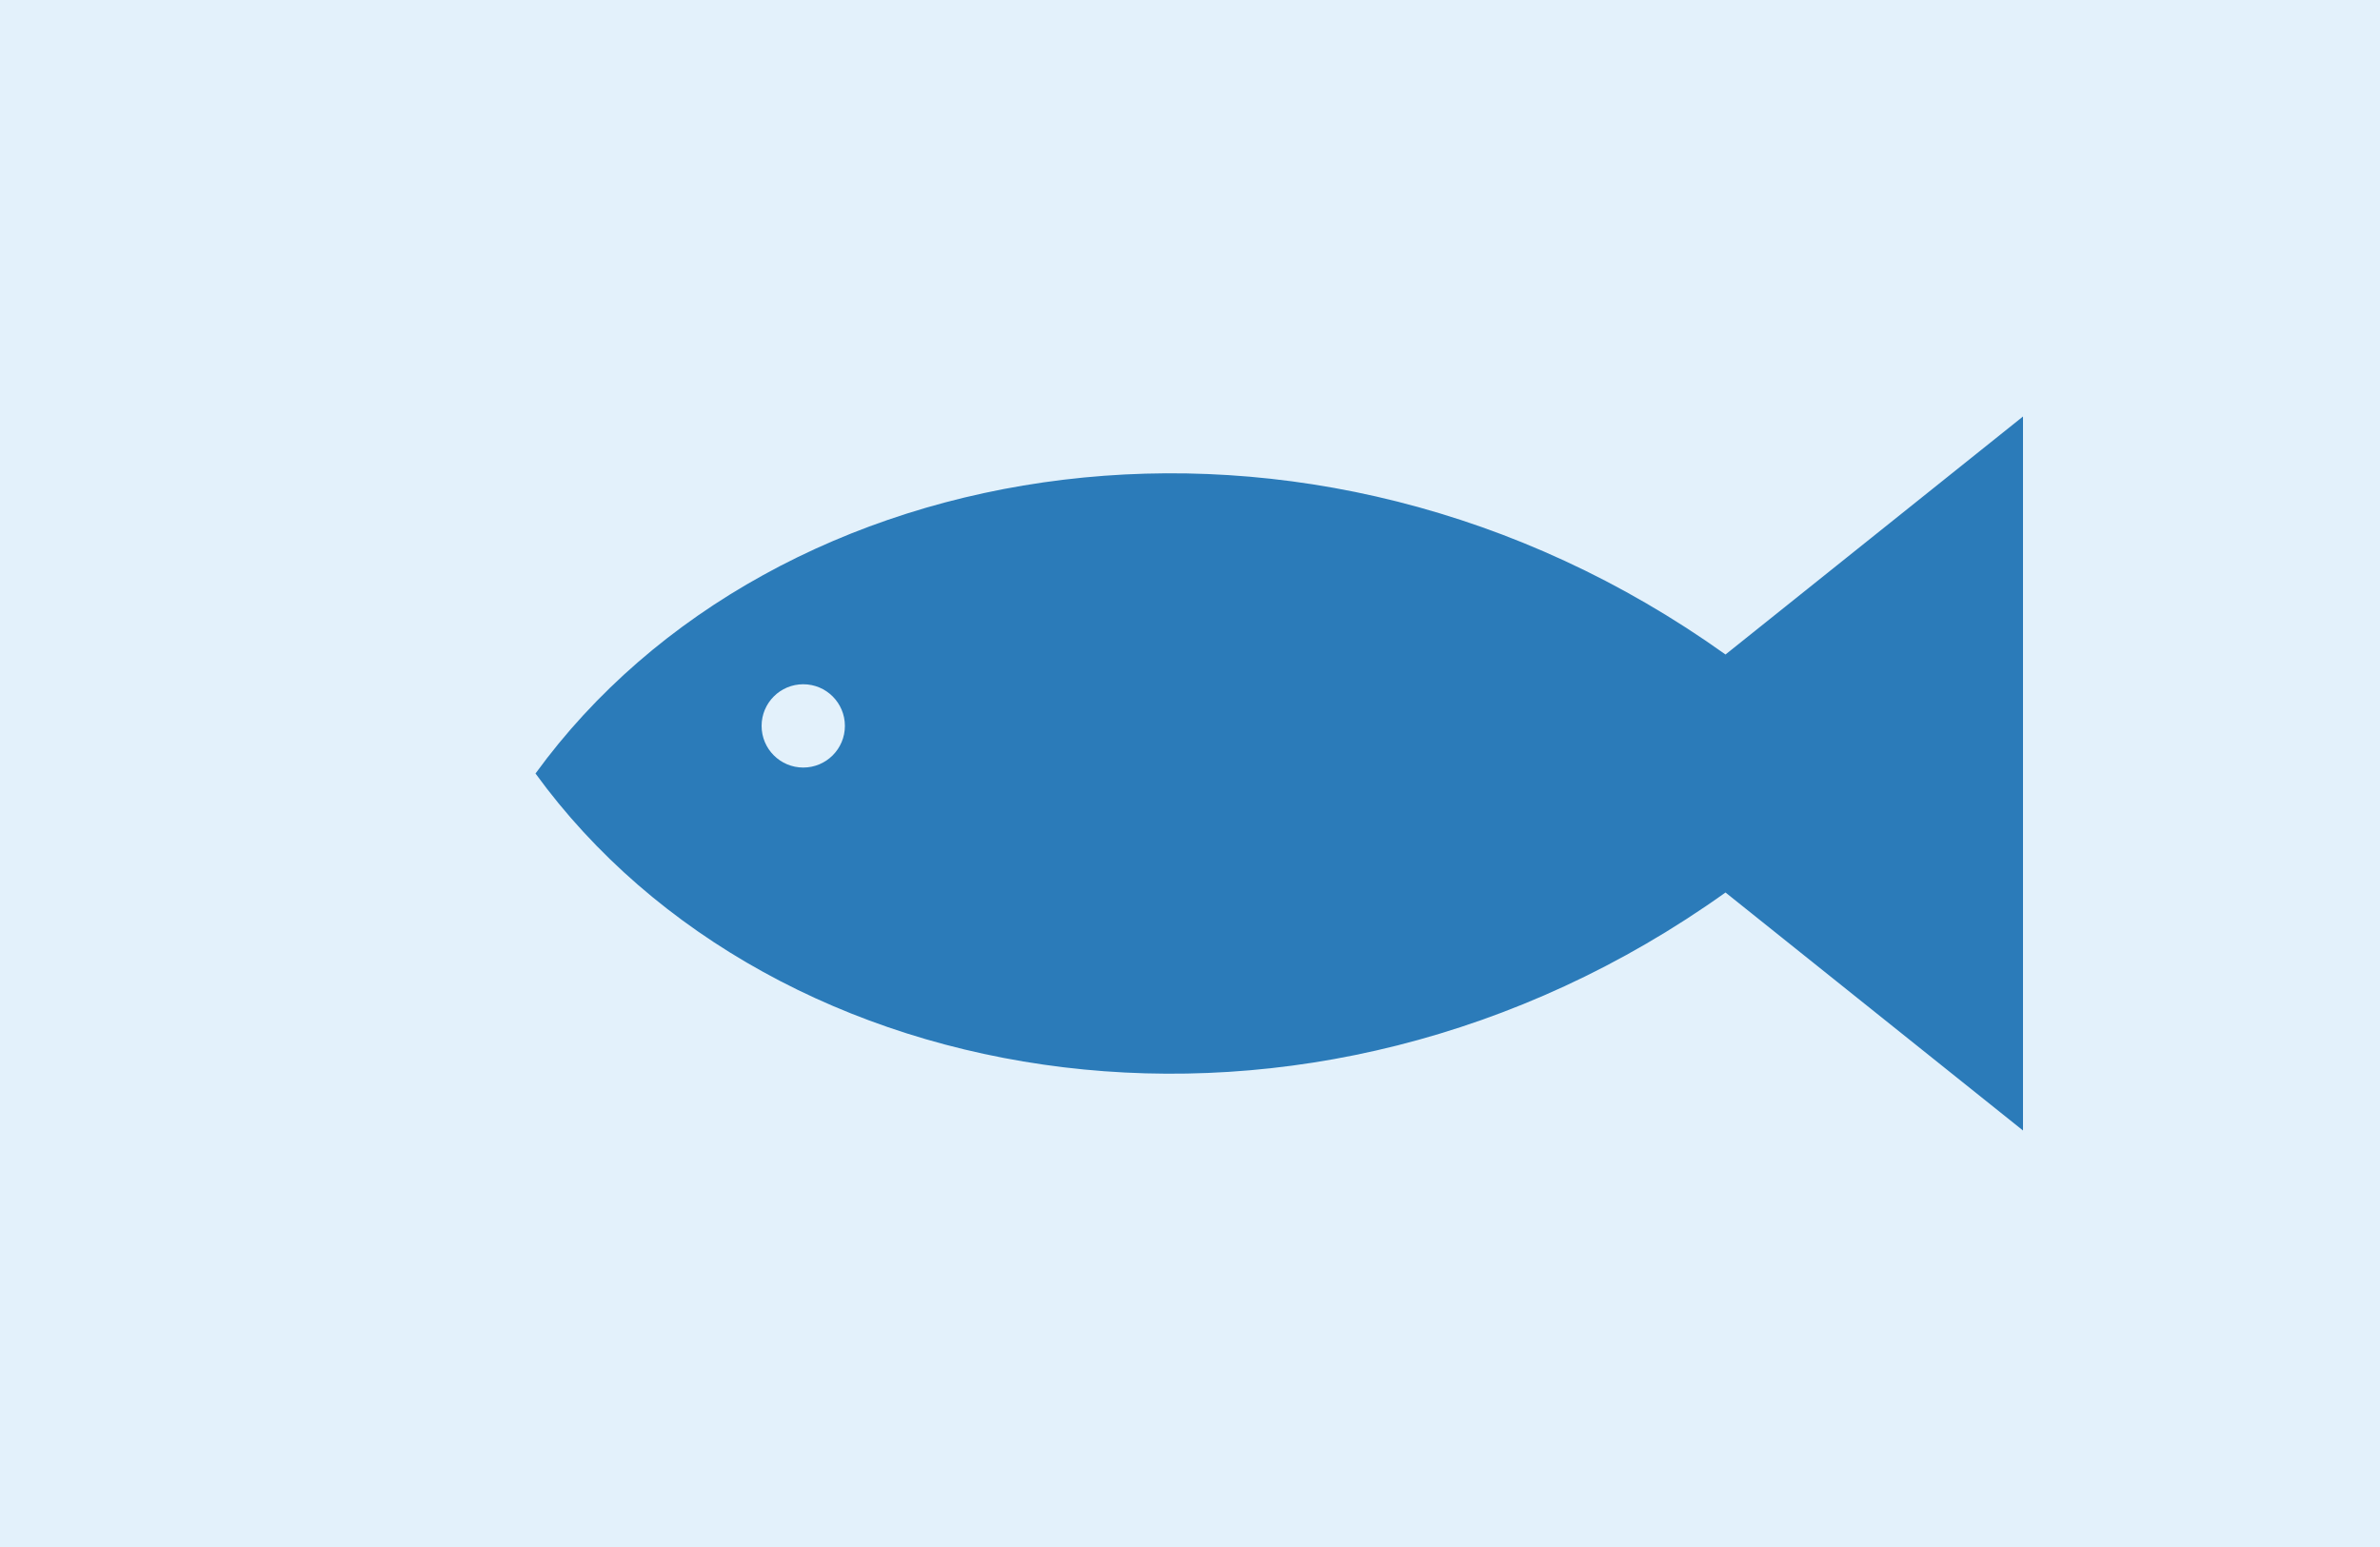
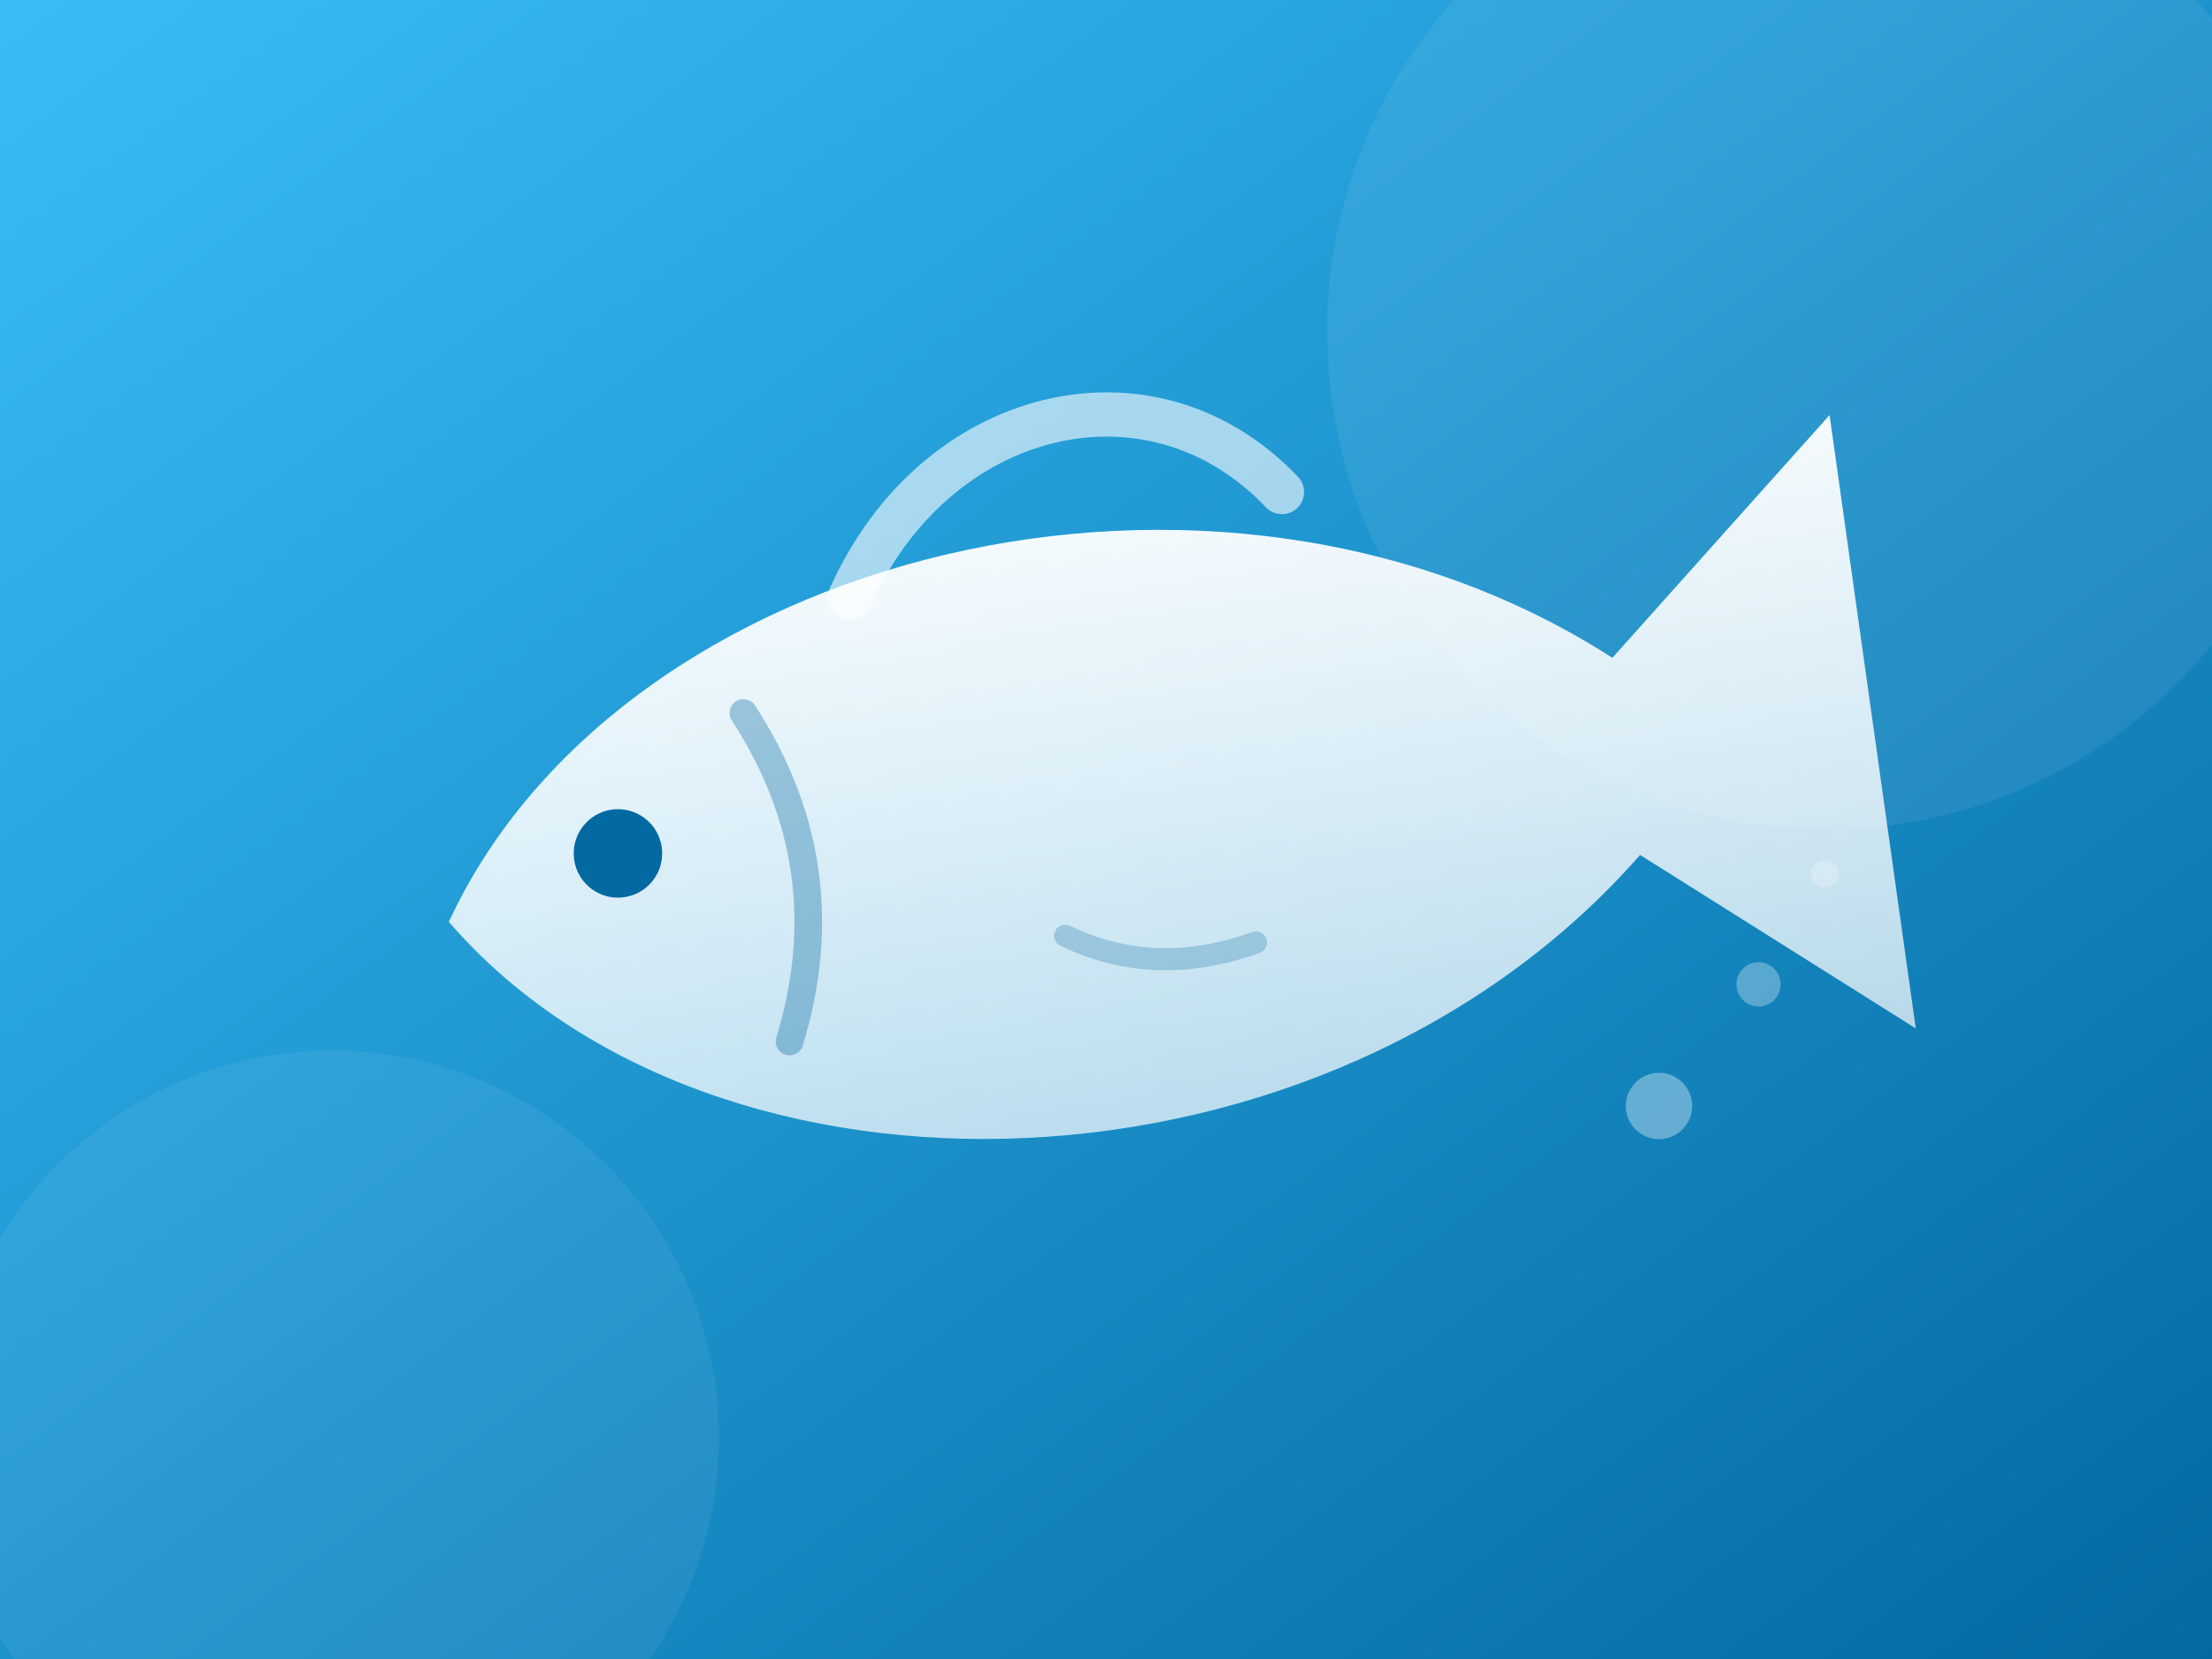
- <svg xmlns="http://www.w3.org/2000/svg" viewBox="0 0 400 260">
-   <rect width="400" height="260" fill="#e3f1fb" />
-   <g fill="#2b7bb9">
-     <path d="M90 130c40-55 130-70 200-20l50-40v120l-50-40c-70 50-160 35-200-20z" />
-     <circle cx="135" cy="122" r="7" fill="#e3f1fb" />
+ <svg xmlns="http://www.w3.org/2000/svg" viewBox="0 0 400 300">
+   <defs>
+     <linearGradient id="b" x1="0" y1="0" x2="1" y2="1">
+       <stop offset="0" stop-color="#38bdf8" />
+       <stop offset="1" stop-color="#0369a1" />
+     </linearGradient>
+     <linearGradient id="f" x1="0" y1="0" x2="0" y2="1">
+       <stop offset="0" stop-color="#fff" stop-opacity=".95" />
+       <stop offset="1" stop-color="#fff" stop-opacity=".7" />
+     </linearGradient>
+   </defs>
+   <rect width="400" height="300" fill="url(#b)" />
+   <circle cx="330" cy="60" r="90" fill="#fff" opacity=".07" />
+   <circle cx="60" cy="260" r="70" fill="#fff" opacity=".06" />
+   <circle cx="300" cy="200" r="6" fill="#fff" opacity=".35" />
+   <circle cx="318" cy="178" r="4" fill="#fff" opacity=".3" />
+   <circle cx="330" cy="158" r="2.5" fill="#fff" opacity=".25" />
+   <g transform="translate(200 150) rotate(-8)">
+     <path d="M-120 0C-80-62 30-74 95-18L140-56V56L95 18C30 74-80 62-120 0Z" fill="url(#f)" />
+     <path d="M-40-48C-20-80 20-84 40-56" fill="none" stroke="#fff" stroke-opacity=".6" stroke-width="8" stroke-linecap="round" />
+     <path d="M-62-30Q-48 0-62 30" fill="none" stroke="#0369a1" stroke-opacity=".35" stroke-width="5" stroke-linecap="round" />
+     <circle cx="-88" cy="-8" r="8" fill="#0369a1" />
+     <path d="M-10 18q15 10 34 6" fill="none" stroke="#0369a1" stroke-opacity=".25" stroke-width="4" stroke-linecap="round" />
  </g>
</svg>
